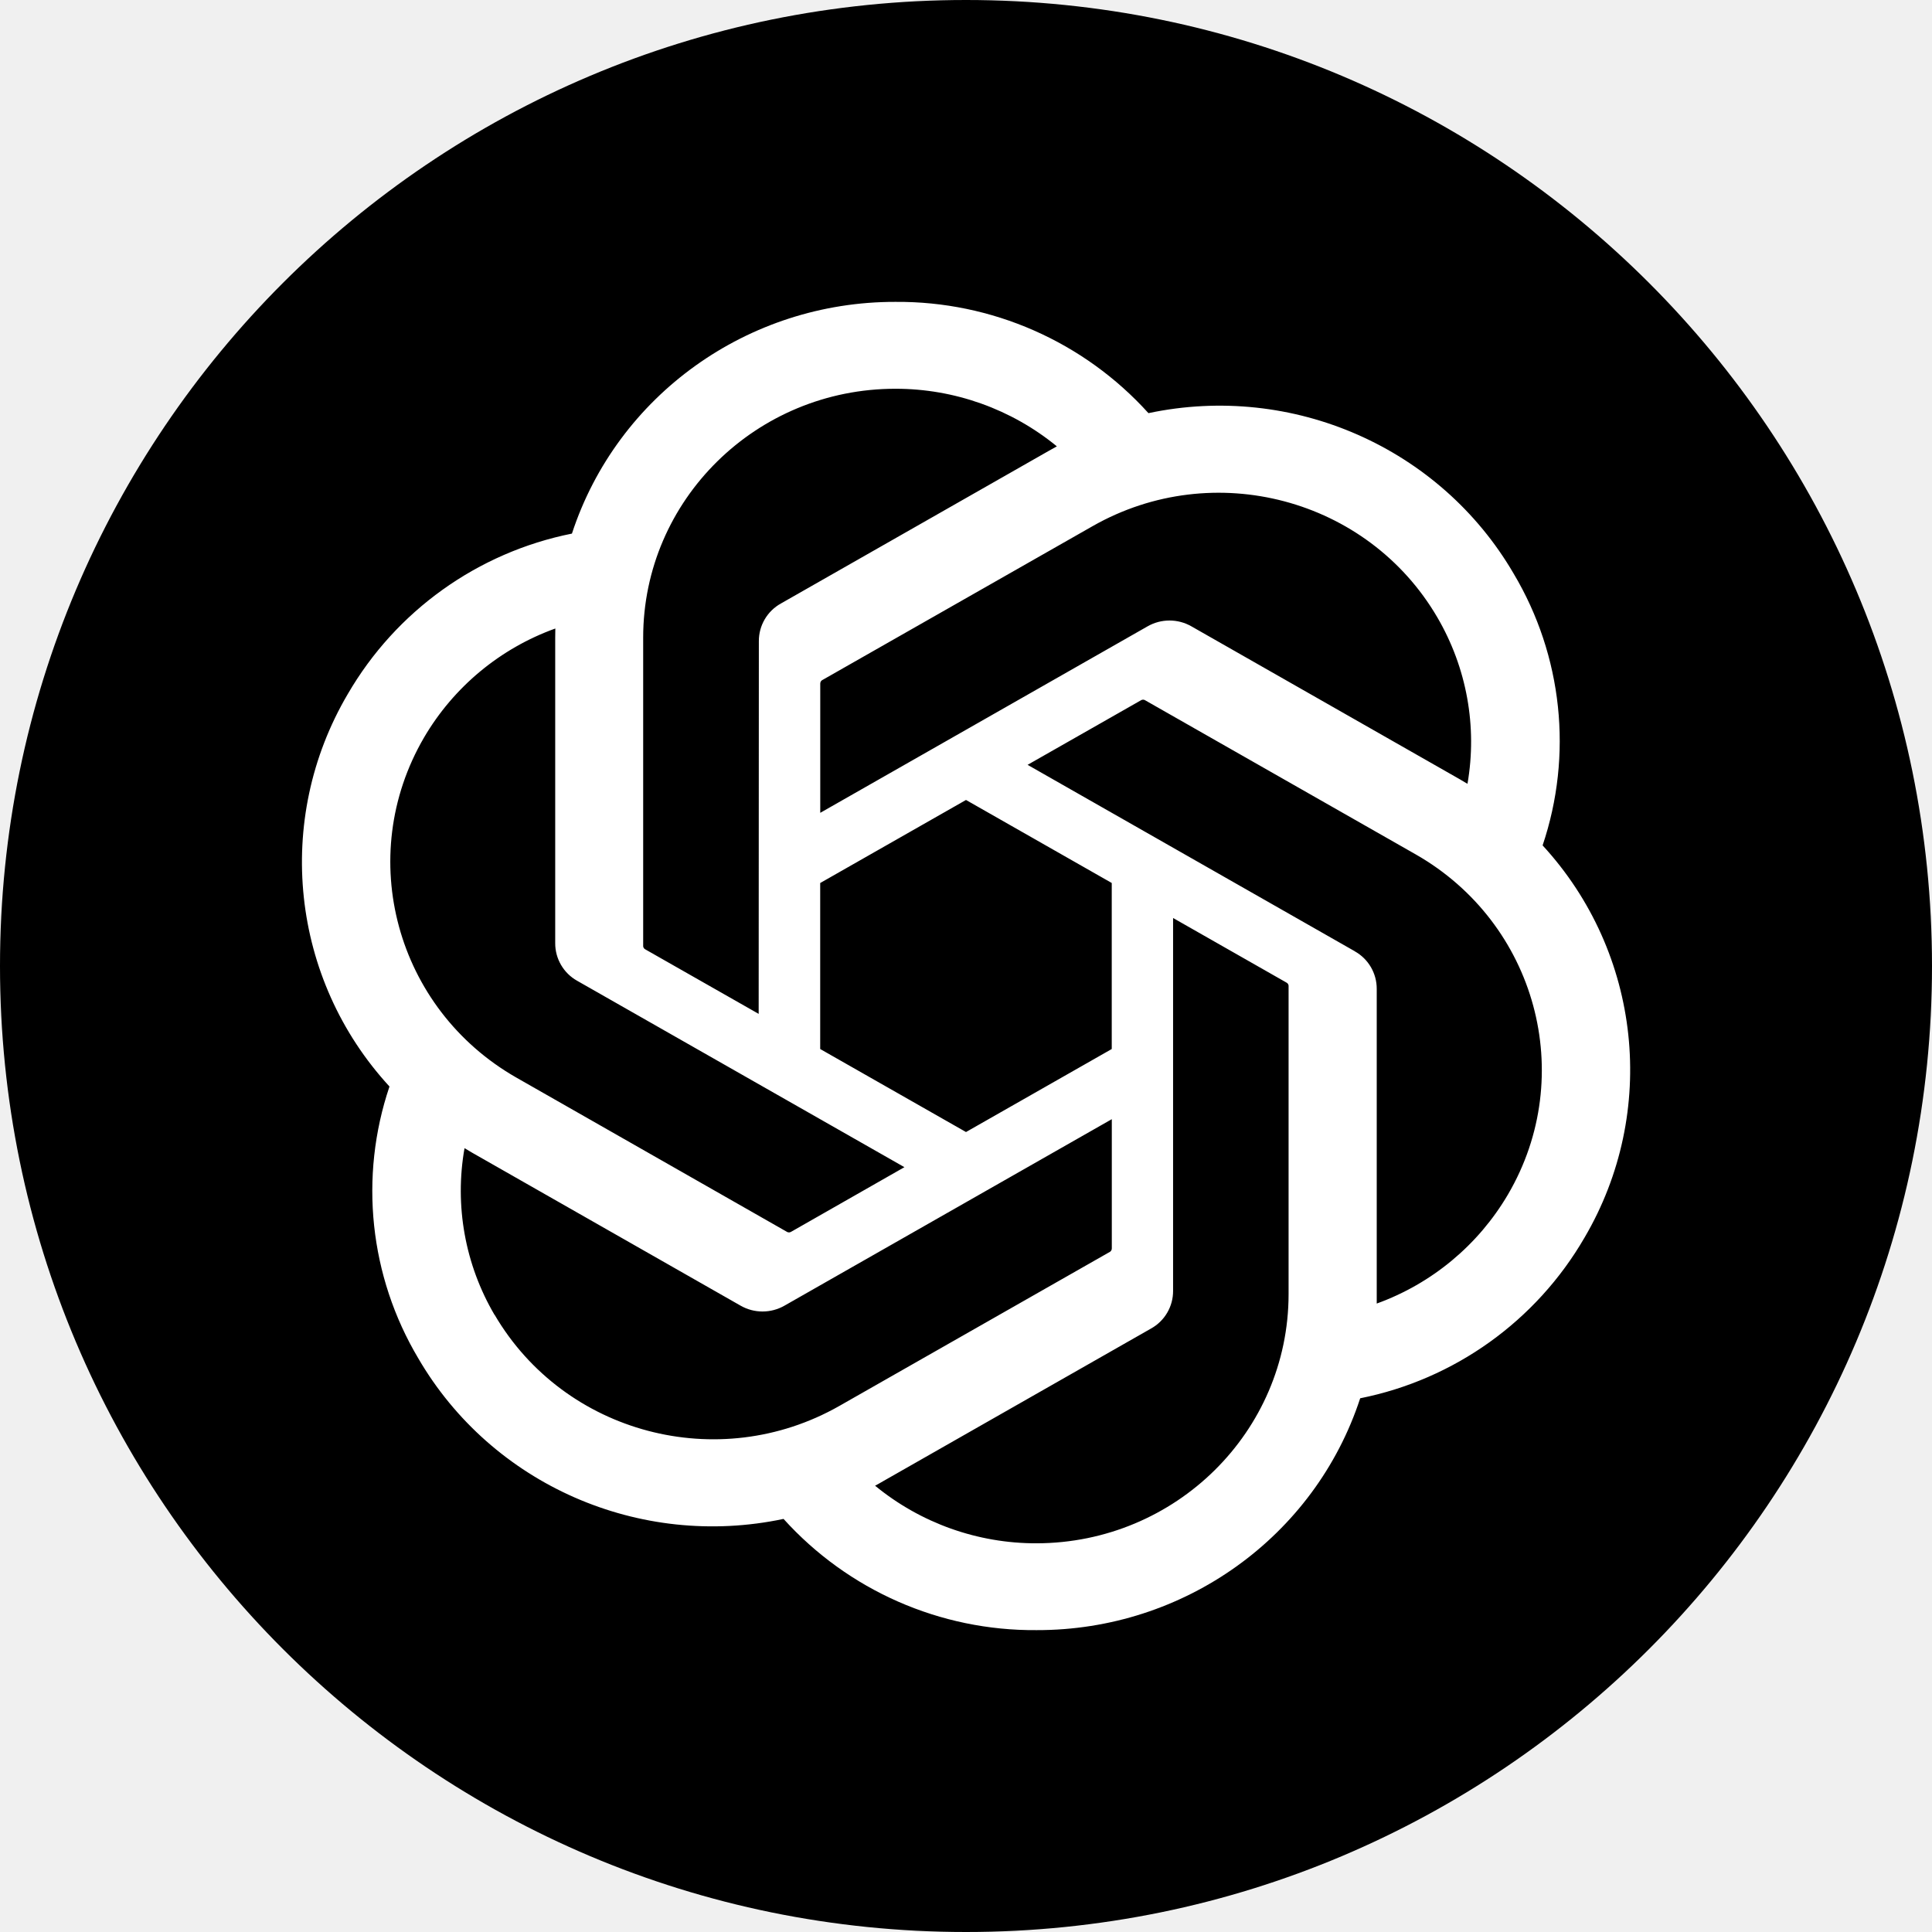
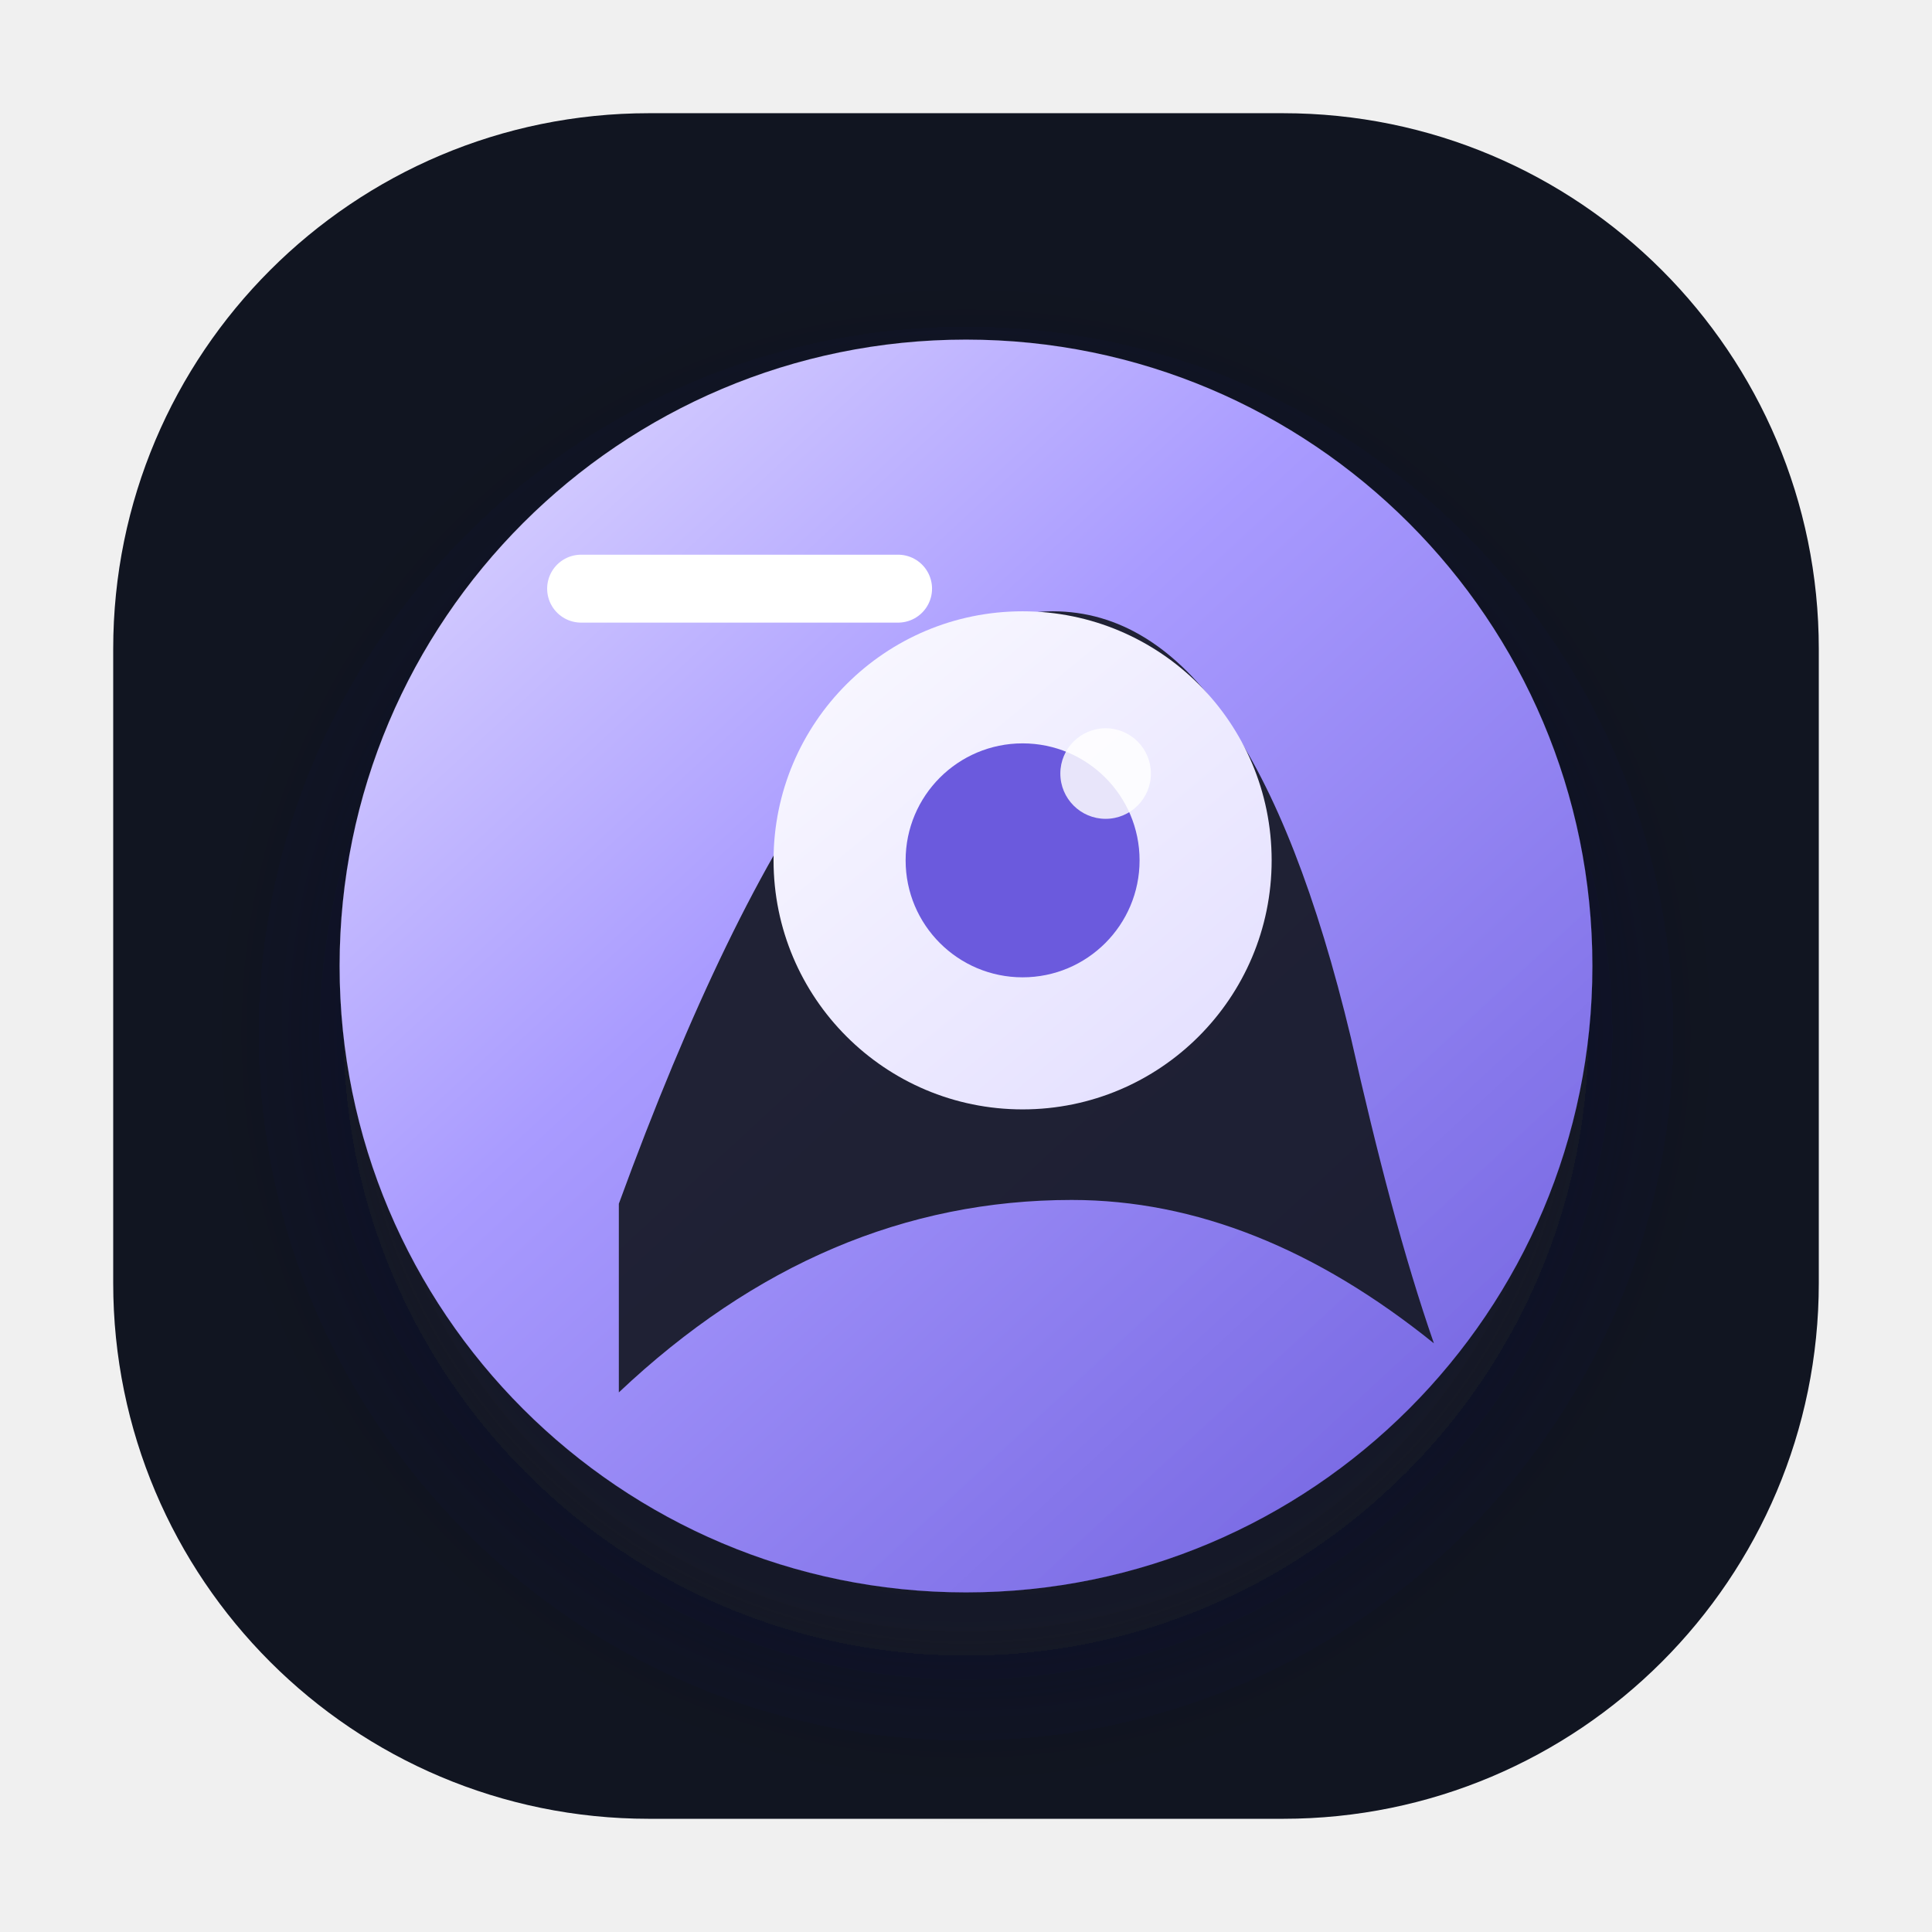
- <svg xmlns="http://www.w3.org/2000/svg" width="64" height="64">
-   <rect width="64" height="64" fill="black" rx="32" />
-   <svg fill="currentColor" fill-rule="evenodd" height="48" width="48" viewBox="0 0 24 24" x="8" y="8" style="color: rgb(255, 255, 255);">
-     <path d="M21.55 10.004a5.416 5.416 0 00-.478-4.501c-1.217-2.09-3.662-3.166-6.05-2.66A5.59 5.59 0 0010.831 1C8.39.995 6.224 2.546 5.473 4.838A5.553 5.553 0 001.76 7.496a5.487 5.487 0 00.691 6.5 5.416 5.416 0 00.477 4.502c1.217 2.09 3.662 3.165 6.05 2.66A5.586 5.586 0 0013.168 23c2.443.006 4.61-1.546 5.361-3.84a5.553 5.553 0 003.715-2.66 5.488 5.488 0 00-.693-6.497v.001zm-8.381 11.558a4.199 4.199 0 01-2.675-.954c.034-.018.093-.05.132-.074l4.44-2.53a.71.71 0 00.364-.623v-6.176l1.877 1.069c.02.01.033.029.036.05v5.115c-.003 2.274-1.87 4.118-4.174 4.123zM4.192 17.78a4.059 4.059 0 01-.498-2.763c.032.02.09.055.131.078l4.44 2.53c.225.13.504.13.73 0l5.42-3.088v2.138a.068.068 0 01-.027.057L9.9 19.288c-1.999 1.136-4.552.46-5.707-1.51h-.001zM3.023 8.216A4.15 4.15 0 015.198 6.41l-.002.151v5.06a.711.711 0 00.364.624l5.42 3.087-1.876 1.07a.067.067 0 01-.063.005l-4.489-2.559c-1.995-1.14-2.679-3.658-1.53-5.63h.001zm15.417 3.54l-5.42-3.088L14.896 7.6a.067.067 0 01.063-.006l4.489 2.557c1.998 1.14 2.683 3.662 1.529 5.633a4.163 4.163 0 01-2.174 1.807V12.38a.71.71 0 00-.363-.623zm1.867-2.773a6.04 6.04 0 00-.132-.078l-4.44-2.53a.731.731 0 00-.729 0l-5.42 3.088V7.325a.068.068 0 01.027-.057L14.1 4.713c2-1.137 4.555-.46 5.707 1.513.487.833.664 1.809.499 2.757h.001zm-11.741 3.81l-1.877-1.068a.065.065 0 01-.036-.051V6.559c.001-2.277 1.873-4.122 4.181-4.12.976 0 1.92.338 2.671.954-.034.018-.092.05-.131.073l-4.44 2.53a.71.71 0 00-.365.623l-.003 6.173v.002zm1.02-2.168L12 9.25l2.414 1.375v2.75L12 14.75l-2.415-1.375v-2.75z" />
-   </svg>
+ <svg xmlns="http://www.w3.org/2000/svg" viewBox="0 0 512 512">
+   <defs>
+     <linearGradient id="bg" x1="64" y1="48" x2="448" y2="464" gradientUnits="userSpaceOnUse">
+       <stop stop-color="#F5F2FF" />
+       <stop offset="0.42" stop-color="#A99BFF" />
+       <stop offset="1" stop-color="#6252D6" />
+     </linearGradient>
+     <linearGradient id="lens" x1="170" y1="150" x2="350" y2="368" gradientUnits="userSpaceOnUse">
+       <stop stop-color="#FFFFFF" />
+       <stop offset="1" stop-color="#D9D3FF" />
+     </linearGradient>
+     <filter id="shadow" x="-30%" y="-30%" width="160%" height="160%">
+       <feDropShadow dx="0" dy="18" stdDeviation="20" flood-color="#25233F" flood-opacity=".32" />
+     </filter>
+   </defs>
+   <rect x="30" y="30" width="452" height="452" rx="142" fill="#111521" />
+   <circle cx="256" cy="256" r="166" fill="url(#bg)" filter="url(#shadow)" />
+   <path d="M164 319c38-104 76-157 115-157 35 0 61 38 79 113 7 31 14 58 22 81-31-25-63-38-96-38-44 0-84 17-120 51z" fill="#151824" fill-opacity=".92" />
+   <circle cx="271" cy="228" r="66" fill="url(#lens)" />
+   <circle cx="271" cy="228" r="31" fill="#6B5ADD" />
+   <circle cx="293" cy="205" r="12" fill="#FFFFFF" fill-opacity=".84" />
+   <path d="M154 156h84" stroke="#FFFFFF" stroke-width="18" stroke-linecap="round" />
</svg>
